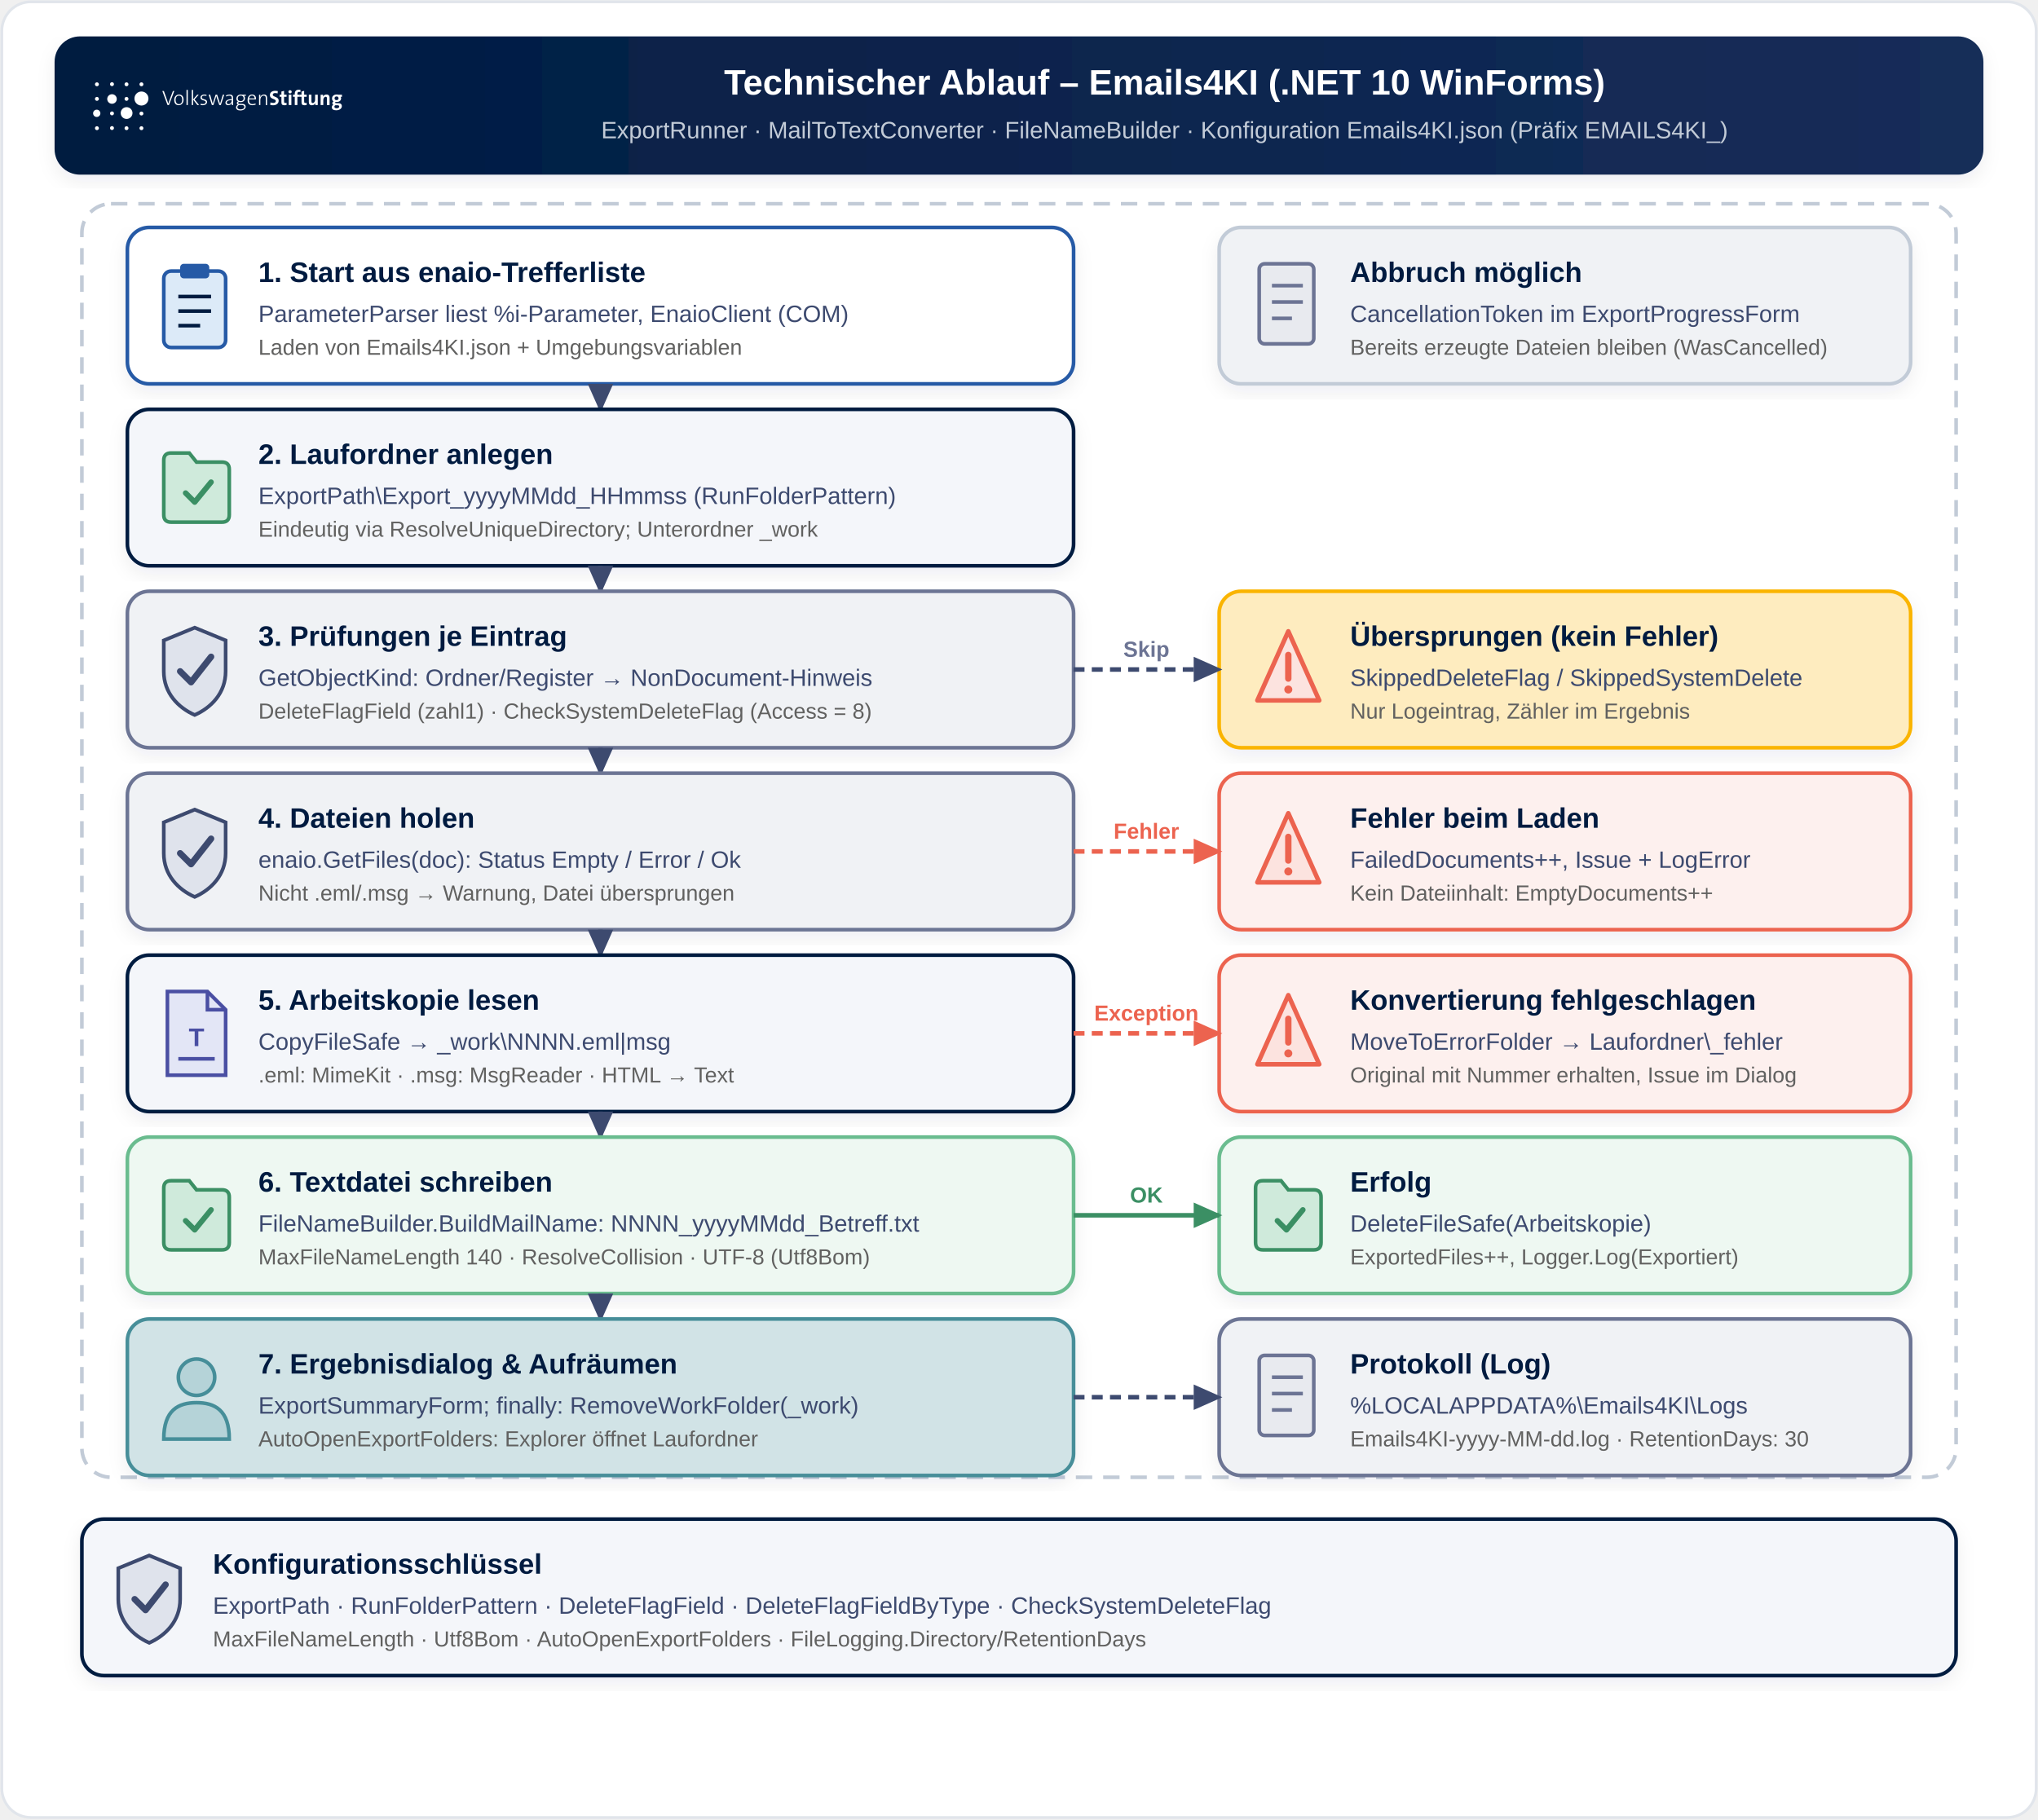
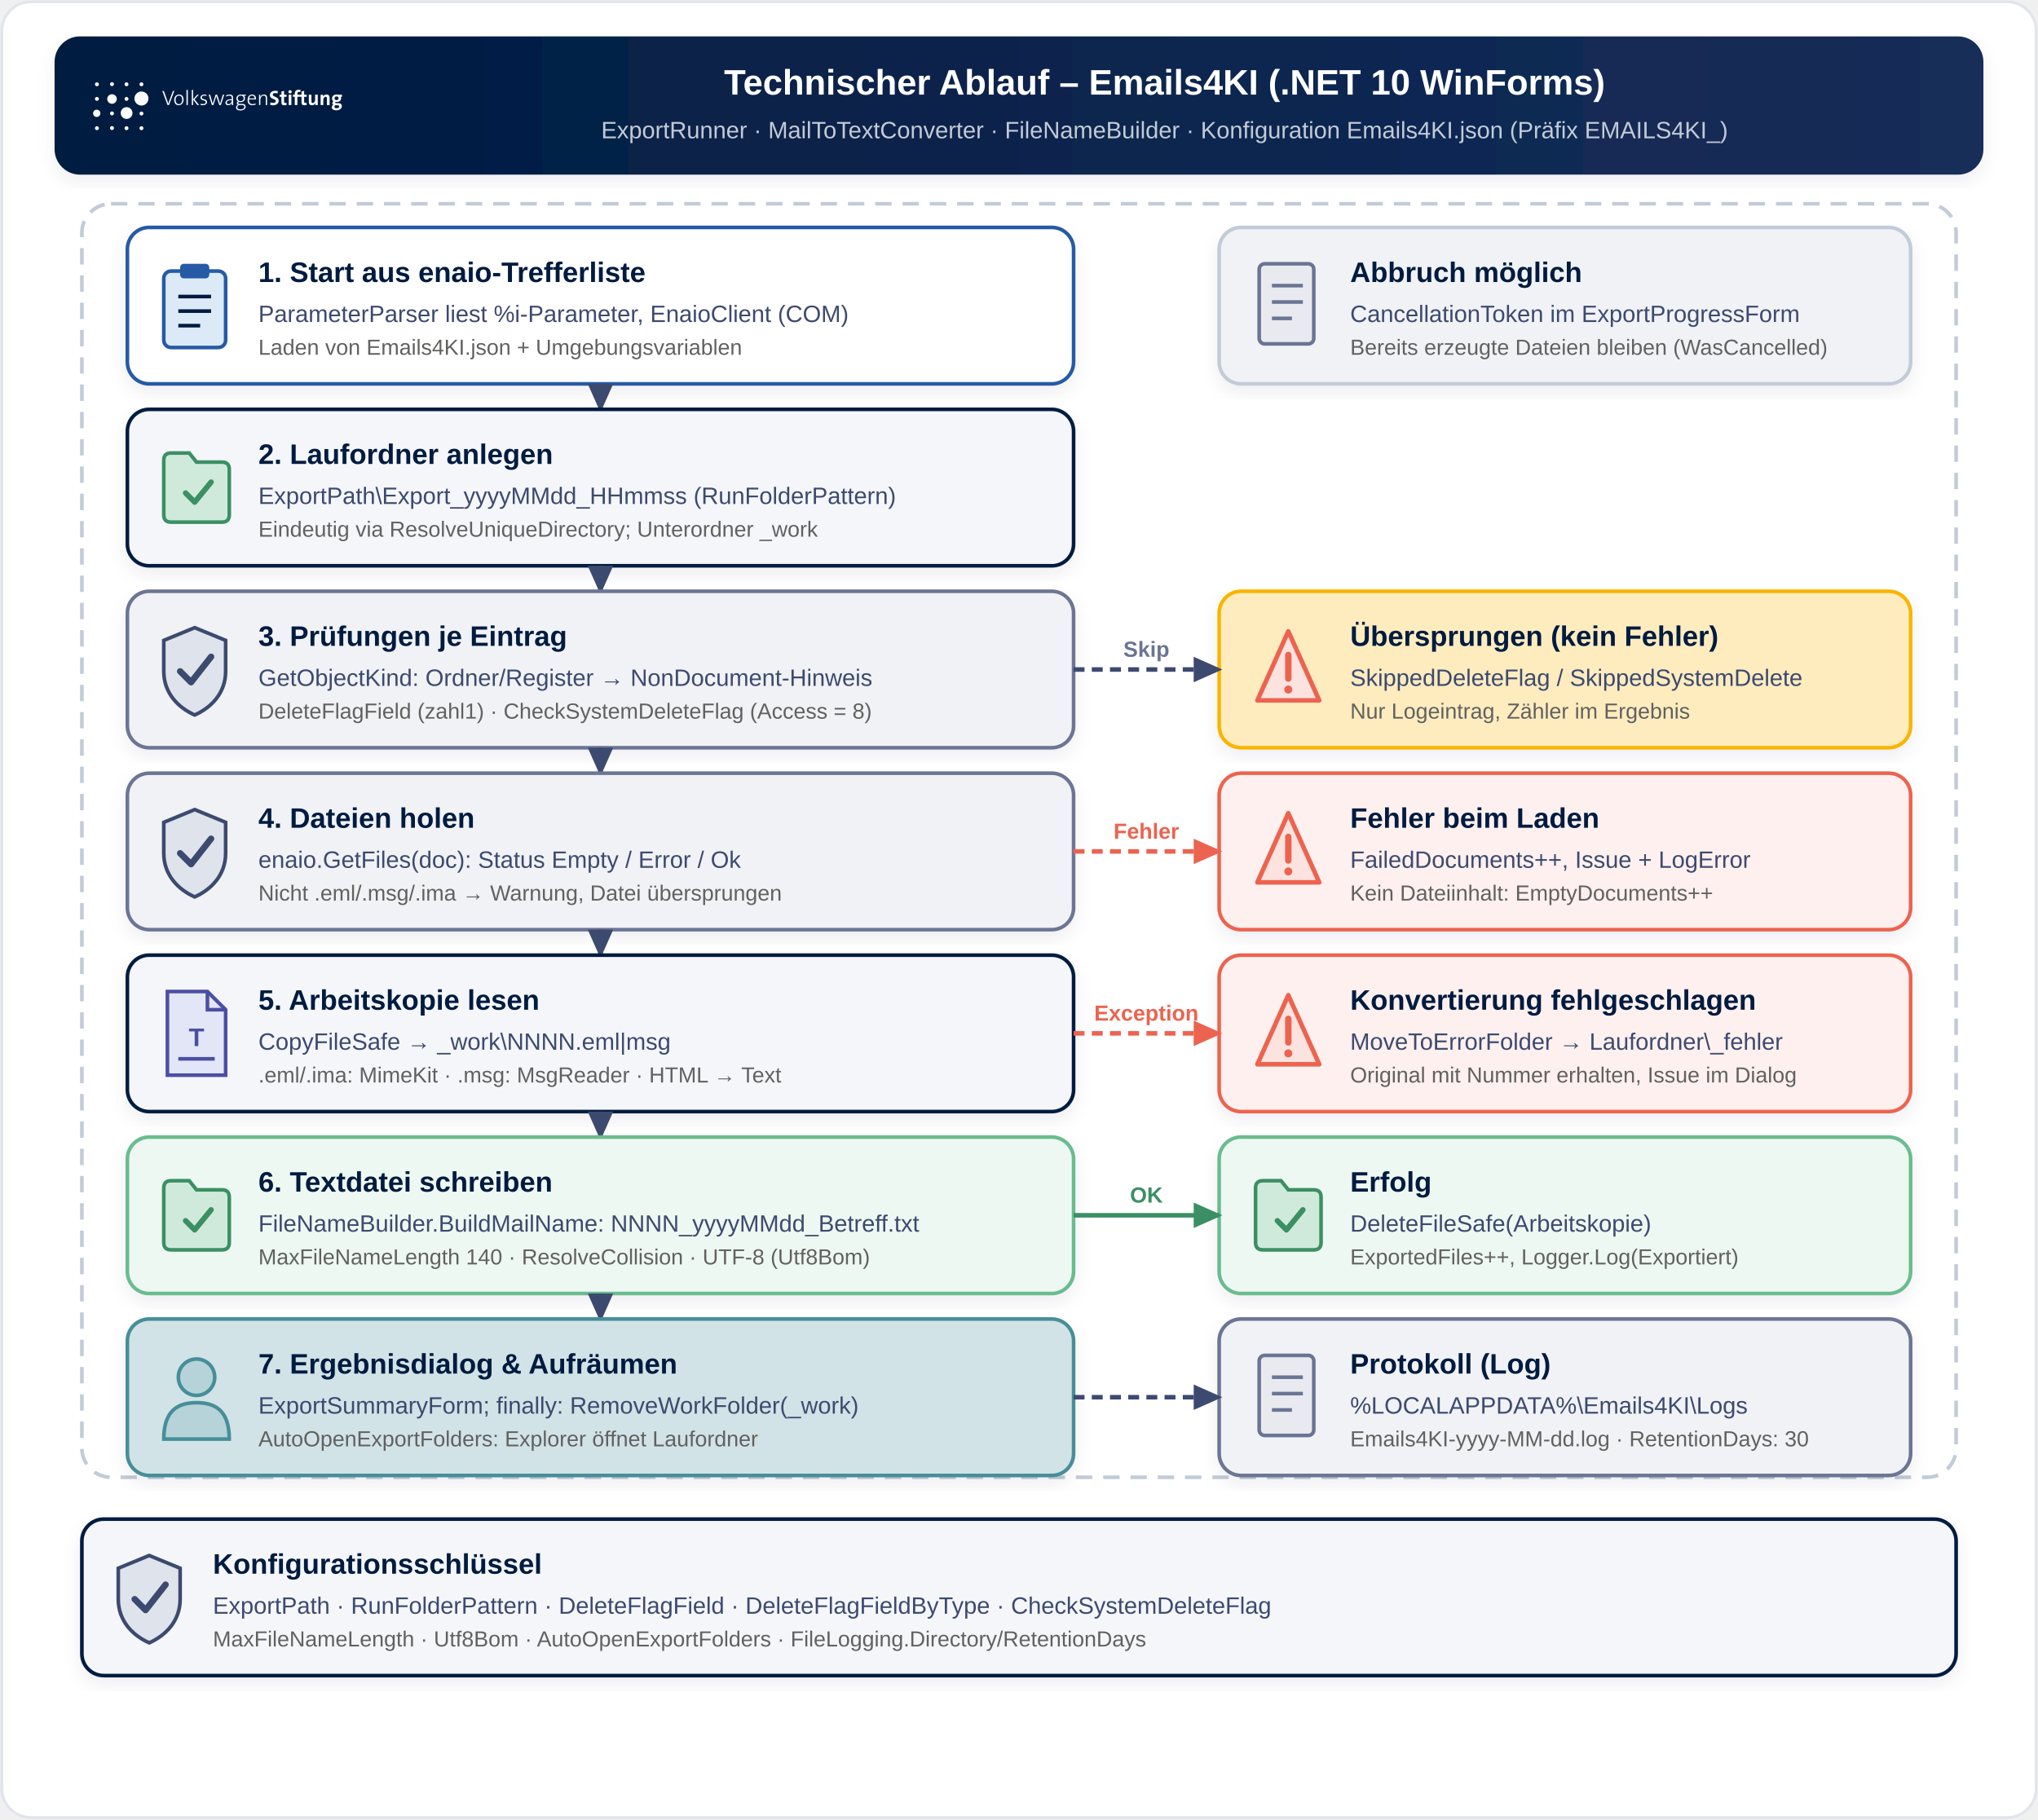
<svg xmlns="http://www.w3.org/2000/svg" viewBox="0 0 1120 1000" width="1120" height="1000" font-family="'At Aero', Arial, Helvetica, sans-serif">
  <defs>
    <filter id="shadow" x="-5%" y="-5%" width="110%" height="115%">
      <feDropShadow dx="0" dy="4" stdDeviation="5" flood-color="#001b40" flood-opacity="0.07" />
    </filter>
    <linearGradient id="headerGrad" x1="0%" y1="0%" x2="100%" y2="0%">
      <stop offset="0%" stop-color="#001b40" />
      <stop offset="100%" stop-color="#162d59" />
    </linearGradient>
    <marker id="arrBlue" viewBox="0 0 10 10" refX="8" refY="5" markerWidth="7" markerHeight="7" orient="auto-start-reverse">
      <path d="M 0 1 L 9 5 L 0 9 z" fill="#265aa6" />
    </marker>
    <marker id="arrSlate" viewBox="0 0 10 10" refX="8" refY="5" markerWidth="7" markerHeight="7" orient="auto-start-reverse">
      <path d="M 0 1 L 9 5 L 0 9 z" fill="#3d4a6f" />
    </marker>
    <marker id="arrGreen" viewBox="0 0 10 10" refX="8" refY="5" markerWidth="7" markerHeight="7" orient="auto-start-reverse">
      <path d="M 0 1 L 9 5 L 0 9 z" fill="#3b8f64" />
    </marker>
    <marker id="arrRed" viewBox="0 0 10 10" refX="8" refY="5" markerWidth="7" markerHeight="7" orient="auto-start-reverse">
      <path d="M 0 1 L 9 5 L 0 9 z" fill="#ec634f" />
    </marker>
    <marker id="arrTeal" viewBox="0 0 10 10" refX="8" refY="5" markerWidth="7" markerHeight="7" orient="auto-start-reverse">
      <path d="M 0 1 L 9 5 L 0 9 z" fill="#468e99" />
    </marker>
  </defs>
  <rect x="1" y="1" width="1118" height="998" rx="16" fill="#ffffff" stroke="#e1e5eb" stroke-width="1.5" />
  <rect x="30" y="20" width="1060" height="76" rx="14" fill="url(#headerGrad)" filter="url(#shadow)" />
  <g transform="translate(38, 32) scale(0.62)" fill="#ffffff">
    <path d="M93.19,29.1h-1.23l-3.14,8.38c-.35.94-.68,1.87-.94,2.79h-.02c-.26-.96-.61-1.95-.88-2.68l-3.01-8.49h-1.36l4.59,12.41h1.27l4.72-12.41h0Z" />
    <path fill-rule="evenodd" d="M101.41,36.8c0-3.4-1.86-4.58-3.99-4.58-2.74,0-4.28,2.19-4.28,4.74,0,3.2,1.54,4.69,3.97,4.69,2.68,0,4.3-2.19,4.3-4.85h0ZM100.22,36.86c0,2.68-1.4,3.84-2.9,3.84-1.89,0-2.96-1.4-2.96-3.82,0-2.56,1.43-3.71,2.94-3.71,1.93,0,2.92,1.4,2.92,3.69h0Z" />
    <polygon points="105.18 41.51 105.18 28.09 104.02 28.09 104.02 41.51 105.18 41.51 105.18 41.51 105.18 41.51" />
    <polygon points="115.18 41.51 111.15 36.53 114.87 32.37 113.47 32.37 109.87 36.53 109.87 28.09 108.71 28.09 108.71 41.51 109.87 41.51 109.87 36.66 113.64 41.51 115.18 41.51 115.18 41.51 115.18 41.51" />
    <path d="M122.24,38.83c0-3.16-4.63-1.76-4.63-4.12,0-.96.74-1.56,2.15-1.56.64,0,1.32.13,1.93.31l.05-1.03c-.59-.13-1.25-.2-1.82-.2-2.26,0-3.49,1.12-3.49,2.61,0,3.29,4.61,1.82,4.61,4.15,0,1.05-.99,1.67-2.41,1.67-.72,0-1.47-.13-2.06-.29l-.04,1.1c.55.13,1.25.18,1.95.18,2.35,0,3.75-1.27,3.75-2.83h0Z" />
    <path d="M137.45,32.37h-1.25l-1.78,5.9c-.28.92-.46,1.47-.63,2.13h-.02c-.15-.53-.28-.99-.66-2.17l-1.91-5.86h-1.4l-1.89,5.88c-.22.7-.44,1.45-.61,2.13h-.02c-.15-.55-.39-1.32-.61-2.13l-1.69-5.88h-1.32l2.85,9.14h1.4l1.8-5.7c.24-.77.48-1.53.68-2.3h.02c.15.57.31,1.12.5,1.67l2.17,6.32h1.38l3-9.14h0Z" />
    <path fill-rule="evenodd" d="M145.36,41.51c-.02-.83-.04-1.89-.04-2.83v-3.51c0-1.69-.68-2.94-3.11-2.94-1.23,0-2.28.29-3.14.7l.13,1.05c.81-.53,1.91-.81,2.79-.81,1.64,0,2.17.83,2.17,2.32v.81c-3.68,0-5.63,1.34-5.63,3.2,0,1.45,1.07,2.17,2.48,2.17,1.6,0,2.79-.97,3.24-2.17l.04.02c-.09.53-.11,1.27-.11,2h1.18ZM144.16,37.3c0,1.67-1.14,3.4-2.87,3.4-.96,0-1.58-.55-1.58-1.45s.79-2.08,4.45-2.08v.13h0Z" />
    <path fill-rule="evenodd" d="M156.46,43.02c0-1.56-1.08-2.54-3.07-2.54h-1.88c-1.14,0-1.69-.26-1.69-.83,0-.35.22-.68.72-.88.35.09.88.17,1.34.17,2.65,0,3.97-1.53,3.97-3.46,0-.96-.37-1.75-.96-2.19h1.73v-.92h-3.11c-.48-.09-.84-.15-1.32-.15-2.44,0-3.93,1.6-3.93,3.51,0,1.2.44,2.13,1.36,2.68-.64.29-.99.83-.99,1.43s.35,1.05.92,1.32c-.88.46-1.62,1.3-1.62,2.48,0,1.73,1.49,2.68,3.79,2.68,2.74,0,4.74-1.41,4.74-3.33h0ZM154.67,35.61c0,1.56-1.03,2.43-2.63,2.43s-2.61-.85-2.61-2.43c0-1.43.99-2.48,2.68-2.48s2.56.92,2.56,2.48h0ZM155.28,43.16c0,1.31-1.25,2.21-3.36,2.21-1.6,0-2.83-.64-2.83-1.91,0-.81.57-1.51,1.42-1.95h2.57c1.47,0,2.2.61,2.2,1.65h0Z" />
    <path fill-rule="evenodd" d="M165.63,35.9c0-1.97-1.03-3.68-3.51-3.68s-3.95,2.02-3.95,4.74c0,3.22,1.45,4.69,4.17,4.69,1.14,0,2.13-.2,2.96-.53l-.11-1.03c-.66.33-1.69.59-2.65.59-2.13,0-3.25-1.21-3.14-4.17h6.19c.04-.26.04-.48.04-.61h0ZM164.4,35.61h-4.93c.26-1.53,1.21-2.5,2.57-2.5,1.49,0,2.39,1.03,2.35,2.5h0Z" />
    <path d="M175.45,41.51v-6.36c0-1.64-.64-2.94-2.76-2.94-1.62,0-2.79.9-3.31,2.3l-.04-.02c.11-.57.16-1.49.16-2.11h-1.18v9.14h1.16v-4.37c0-2.3,1.21-3.99,2.94-3.99,1.43,0,1.86.9,1.86,2.43v5.94h1.16Z" />
    <path d="M185.71,37.67c0-3.88-5.22-3.05-5.22-5.28,0-.88.7-1.51,2.08-1.51.75,0,1.53.13,2.22.33l.13-2.09c-.73-.13-1.54-.22-2.24-.22-2.98,0-4.72,1.53-4.72,3.73,0,4.08,5.2,3,5.2,5.37,0,1.14-.94,1.64-2.15,1.64-.9,0-1.89-.2-2.59-.44l-.15,2.22c.77.2,1.65.29,2.54.29,3.05,0,4.91-1.71,4.91-4.04h0Z" />
    <path d="M192.71,41.45v-1.89c-.33.09-.75.15-1.14.15-.81,0-1.08-.33-1.08-1.51v-4.01h2.22v-1.82h-2.22v-3.44l-2.35.63v2.81h-1.56v1.82h1.58v4.63c0,2.13.62,2.87,2.65,2.87.64,0,1.32-.09,1.91-.24h0Z" />
    <path fill-rule="evenodd" d="M197.28,29.76c0-.79-.66-1.41-1.47-1.41s-1.45.64-1.45,1.41.64,1.43,1.45,1.43,1.47-.64,1.47-1.43h0ZM196.98,41.51v-9.14h-2.35v9.14h2.35Z" />
    <path d="M205.12,28.09c-.48-.11-.99-.15-1.49-.15-2.5,0-3.64,1.21-3.64,3.69v.73h-1.6v1.82h1.6v7.32h2.33v-7.32h2.13v-1.82h-2.13v-.77c0-1.21.46-1.75,1.49-1.75.35,0,.77.04,1.14.17l.17-1.93h0Z" />
    <path d="M210.52,41.45v-1.89c-.33.09-.75.15-1.14.15-.81,0-1.08-.33-1.08-1.51v-4.01h2.22v-1.82h-2.22v-3.44l-2.35.63v2.81h-1.56v1.82h1.58v4.63c0,2.13.63,2.87,2.65,2.87.64,0,1.32-.09,1.91-.24h0Z" />
    <path d="M220.37,41.51v-9.14h-2.35v4.41c0,1.6-.92,2.96-2.11,2.96-.88,0-1.14-.57-1.14-1.53v-5.85h-2.33v6.42c0,1.6.66,2.92,2.72,2.92,1.51,0,2.56-.75,3.11-1.84l.02.02c-.09.48-.11,1.2-.11,1.62h2.21Z" />
    <path d="M230.85,41.51v-6.41c0-1.6-.66-2.92-2.72-2.92-1.49,0-2.55.75-3.11,1.84l-.02-.02c.09-.48.13-1.19.13-1.62h-2.22v9.14h2.35v-4.41c0-1.6.94-2.96,2.13-2.96.86,0,1.12.57,1.12,1.53v5.85h2.33Z" />
    <path fill-rule="evenodd" d="M241.71,42.54c0-1.76-1.14-2.68-3.12-2.68h-1.41c-1.07,0-1.41-.15-1.41-.57,0-.22.15-.46.44-.59.24.05.59.07.9.07,2.54,0,3.95-1.32,3.95-3.35,0-.51-.18-.96-.46-1.21h1.23v-1.84h-3.09c-.52-.11-.99-.2-1.6-.2-2.68,0-4.13,1.62-4.13,3.55,0,1.12.46,2.1,1.36,2.55-.64.24-1.08.92-1.08,1.58s.35,1.12.9,1.4c-.75.39-1.4,1.25-1.4,2.21,0,1.78,1.49,2.7,3.91,2.7,3.05,0,5.02-1.64,5.02-3.62h0ZM238.81,35.55c0,1.01-.7,1.62-1.76,1.62-1.14,0-1.8-.63-1.8-1.64s.68-1.65,1.8-1.65,1.76.63,1.76,1.67h0ZM239.4,42.85c0,.86-.81,1.51-2.35,1.51-1.18,0-1.95-.5-1.95-1.34,0-.51.29-1.01.83-1.31h2.02c1.01,0,1.45.48,1.45,1.14h0Z" />
    <path d="M21.23,48.85c0-1.79,1.45-3.23,3.23-3.23s3.23,1.45,3.23,3.23-1.45,3.23-3.23,3.23-3.23-1.45-3.23-3.23h0Z" />
    <path d="M22.88,23.12c0-.96.78-1.74,1.74-1.74s1.74.78,1.74,1.74-.78,1.74-1.74,1.74-1.74-.78-1.74-1.74h0Z" />
    <path d="M22.88,36.04c0-.96.78-1.74,1.74-1.74s1.74.78,1.74,1.74-.78,1.74-1.74,1.74-1.74-.78-1.74-1.74h0Z" />
    <path d="M36.23,23c0-.96.78-1.74,1.74-1.74s1.74.78,1.74,1.74-.78,1.74-1.74,1.74-1.74-.78-1.74-1.74h0Z" />
    <path d="M49.11,23.12c0-.96.78-1.74,1.74-1.74s1.74.78,1.74,1.74-.78,1.74-1.74,1.74-1.74-.78-1.74-1.74h0Z" />
    <path d="M49.11,36.04c0-.96.78-1.74,1.74-1.74s1.74.78,1.74,1.74-.78,1.74-1.74,1.74-1.74-.78-1.74-1.74h0Z" />
    <path d="M49.11,62.04c0-.96.78-1.74,1.74-1.74s1.74.78,1.74,1.74-.78,1.74-1.74,1.74-1.74-.78-1.74-1.74h0Z" />
    <path d="M62.34,23.12c0-.96.78-1.74,1.74-1.74s1.74.78,1.74,1.74-.78,1.74-1.74,1.74-1.74-.78-1.74-1.74h0Z" />
    <path d="M62.34,49.04c0-.96.78-1.74,1.74-1.74s1.74.78,1.74,1.74-.78,1.74-1.74,1.74-1.74-.78-1.74-1.74h0Z" />
    <path d="M62.34,62.04c0-.96.78-1.74,1.74-1.74s1.74.78,1.74,1.74-.78,1.74-1.74,1.74-1.74-.78-1.74-1.74h0Z" />
    <path d="M33.76,36.15c0-2.33,1.89-4.23,4.23-4.23s4.23,1.89,4.23,4.23-1.89,4.23-4.23,4.23-4.23-1.89-4.23-4.23h0Z" />
    <path d="M45.71,48.61c0-2.88,2.34-5.22,5.22-5.22s5.22,2.34,5.22,5.22-2.34,5.22-5.22,5.22-5.22-2.34-5.22-5.22h0Z" />
    <path d="M57.88,35.74c0-3.43,2.78-6.22,6.21-6.22s6.21,2.78,6.21,6.22-2.78,6.21-6.21,6.21-6.21-2.78-6.21-6.21h0Z" />
    <path d="M36.23,61.92c0-.96.78-1.74,1.74-1.74s1.74.78,1.74,1.74-.78,1.74-1.74,1.74-1.74-.78-1.74-1.74h0Z" />
    <path d="M36.23,48.92c0-.96.78-1.74,1.74-1.74s1.74.78,1.74,1.74-.78,1.74-1.74,1.74-1.74-.78-1.74-1.74h0Z" />
    <path d="M22.88,62.04c0-.96.78-1.74,1.74-1.74s1.74.78,1.74,1.74-.78,1.74-1.74,1.74-1.74-.78-1.74-1.74h0Z" />
  </g>
  <text x="640" y="52" text-anchor="middle" fill="#ffffff" font-size="19.5" font-weight="600">Technischer Ablauf – Emails4KI (.NET 10 WinForms)</text>
  <text x="640" y="76" text-anchor="middle" fill="#c2cbd7" font-size="13">ExportRunner · MailToTextConverter · FileNameBuilder · Konfiguration Emails4KI.json (Präfix EMAILS4KI_)</text>
  <rect x="45" y="112" width="1030" height="700" rx="16" fill="none" stroke="#c2cbd7" stroke-width="2" stroke-dasharray="9 6" />
  <rect x="70" y="125" width="520" height="86" rx="12" fill="#ffffff" stroke="#265aa6" stroke-width="2" filter="url(#shadow)" />
  <g transform="translate(90,145)">
    <rect x="0" y="4" width="34" height="42" rx="4" fill="#dceaf8" stroke="#265aa6" stroke-width="2" />
    <rect x="9" y="0" width="16" height="8" rx="2" fill="#265aa6" />
    <line x1="8" y1="18" x2="26" y2="18" stroke="#001b40" stroke-width="2" />
    <line x1="8" y1="26" x2="26" y2="26" stroke="#001b40" stroke-width="2" />
    <line x1="8" y1="34" x2="20" y2="34" stroke="#001b40" stroke-width="2" />
  </g>
  <text x="142" y="155" fill="#001b40" font-size="15.5" font-weight="700">1. Start aus enaio-Trefferliste</text>
  <text x="142" y="177" fill="#3d4a6f" font-size="13">ParameterParser liest %i-Parameter, EnaioClient (COM)</text>
  <text x="142" y="195" fill="#616160" font-size="12">Laden von Emails4KI.json + Umgebungsvariablen</text>
  <line x1="330" y1="211" x2="330" y2="225" stroke="#3d4a6f" stroke-width="2.5" marker-end="url(#arrSlate)" />
  <rect x="70" y="225" width="520" height="86" rx="12" fill="#f4f6fa" stroke="#001b40" stroke-width="2" filter="url(#shadow)" />
  <g transform="translate(90,245)">
    <path d="M0 8 Q0 4 4 4 H14 L18 9 H32 Q36 9 36 13 V38 Q36 42 32 42 H4 Q0 42 0 38 Z" fill="#cfeadb" stroke="#3b8f64" stroke-width="2" />
    <path d="M12 26 L17 31 L26 20" fill="none" stroke="#3b8f64" stroke-width="3" stroke-linecap="round" stroke-linejoin="round" />
  </g>
  <text x="142" y="255" fill="#001b40" font-size="15.5" font-weight="700">2. Laufordner anlegen</text>
  <text x="142" y="277" fill="#3d4a6f" font-size="13">ExportPath\Export_yyyyMMdd_HHmmss (RunFolderPattern)</text>
  <text x="142" y="295" fill="#616160" font-size="12">Eindeutig via ResolveUniqueDirectory; Unterordner _work</text>
  <line x1="330" y1="311" x2="330" y2="325" stroke="#3d4a6f" stroke-width="2.5" marker-end="url(#arrSlate)" />
  <rect x="70" y="325" width="520" height="86" rx="12" fill="#f0f2f5" stroke="#6c7494" stroke-width="2" filter="url(#shadow)" />
  <g transform="translate(90,345)">
    <path d="M17 0 L34 7 V24 C34 36 26 44 17 48 C8 44 0 36 0 24 V7 Z" fill="#dfe3ec" stroke="#3d4a6f" stroke-width="2" />
    <path d="M9 24 L15 30 L26 16" fill="none" stroke="#3d4a6f" stroke-width="3.5" stroke-linecap="round" stroke-linejoin="round" />
  </g>
  <text x="142" y="355" fill="#001b40" font-size="15.5" font-weight="700">3. Prüfungen je Eintrag</text>
  <text x="142" y="377" fill="#3d4a6f" font-size="13">GetObjectKind: Ordner/Register → NonDocument-Hinweis</text>
  <text x="142" y="395" fill="#616160" font-size="12">DeleteFlagField (zahl1) · CheckSystemDeleteFlag (Access = 8)</text>
  <line x1="330" y1="411" x2="330" y2="425" stroke="#3d4a6f" stroke-width="2.5" marker-end="url(#arrSlate)" />
  <rect x="70" y="425" width="520" height="86" rx="12" fill="#f0f2f5" stroke="#6c7494" stroke-width="2" filter="url(#shadow)" />
  <g transform="translate(90,445)">
    <path d="M17 0 L34 7 V24 C34 36 26 44 17 48 C8 44 0 36 0 24 V7 Z" fill="#dfe3ec" stroke="#3d4a6f" stroke-width="2" />
    <path d="M9 24 L15 30 L26 16" fill="none" stroke="#3d4a6f" stroke-width="3.5" stroke-linecap="round" stroke-linejoin="round" />
  </g>
  <text x="142" y="455" fill="#001b40" font-size="15.5" font-weight="700">4. Dateien holen</text>
  <text x="142" y="477" fill="#3d4a6f" font-size="13">enaio.GetFiles(doc): Status Empty / Error / Ok</text>
-   <text x="142" y="495" fill="#616160" font-size="12">Nicht .eml/.msg → Warnung, Datei übersprungen</text>
+   <text x="142" y="495" fill="#616160" font-size="12">Nicht .eml/.msg/.ima → Warnung, Datei übersprungen</text>
  <line x1="330" y1="511" x2="330" y2="525" stroke="#3d4a6f" stroke-width="2.5" marker-end="url(#arrSlate)" />
  <rect x="70" y="525" width="520" height="86" rx="12" fill="#f4f6fa" stroke="#001b40" stroke-width="2" filter="url(#shadow)" />
  <g transform="translate(90,545)">
    <path d="M2 0 H24 L34 10 V46 H2 Z" fill="#e3e6f6" stroke="#4a4fa3" stroke-width="2" />
    <path d="M24 0 V10 H34" fill="none" stroke="#4a4fa3" stroke-width="2" />
    <text x="18" y="30" text-anchor="middle" font-size="14" font-weight="700" fill="#4a4fa3">T</text>
    <line x1="8" y1="37" x2="28" y2="37" stroke="#4a4fa3" stroke-width="2" />
  </g>
  <text x="142" y="555" fill="#001b40" font-size="15.5" font-weight="700">5. Arbeitskopie lesen</text>
  <text x="142" y="577" fill="#3d4a6f" font-size="13">CopyFileSafe → _work\NNNN.eml|msg</text>
-   <text x="142" y="595" fill="#616160" font-size="12">.eml: MimeKit · .msg: MsgReader · HTML → Text</text>
+   <text x="142" y="595" fill="#616160" font-size="12">.eml/.ima: MimeKit · .msg: MsgReader · HTML → Text</text>
  <line x1="330" y1="611" x2="330" y2="625" stroke="#3d4a6f" stroke-width="2.5" marker-end="url(#arrSlate)" />
  <rect x="70" y="625" width="520" height="86" rx="12" fill="#eef8f2" stroke="#6abc8f" stroke-width="2" filter="url(#shadow)" />
  <g transform="translate(90,645)">
    <path d="M0 8 Q0 4 4 4 H14 L18 9 H32 Q36 9 36 13 V38 Q36 42 32 42 H4 Q0 42 0 38 Z" fill="#cfeadb" stroke="#3b8f64" stroke-width="2" />
    <path d="M12 26 L17 31 L26 20" fill="none" stroke="#3b8f64" stroke-width="3" stroke-linecap="round" stroke-linejoin="round" />
  </g>
  <text x="142" y="655" fill="#001b40" font-size="15.5" font-weight="700">6. Textdatei schreiben</text>
  <text x="142" y="677" fill="#3d4a6f" font-size="13">FileNameBuilder.BuildMailName: NNNN_yyyyMMdd_Betreff.txt</text>
  <text x="142" y="695" fill="#616160" font-size="12">MaxFileNameLength 140 · ResolveCollision · UTF-8 (Utf8Bom)</text>
  <line x1="330" y1="711" x2="330" y2="725" stroke="#3d4a6f" stroke-width="2.5" marker-end="url(#arrSlate)" />
  <rect x="70" y="725" width="520" height="86" rx="12" fill="#d1e3e6" stroke="#468e99" stroke-width="2" filter="url(#shadow)" />
  <g transform="translate(90,745)">
    <circle cx="18" cy="12" r="10" fill="#b5d3d8" stroke="#468e99" stroke-width="2" />
    <path d="M0 46 C0 30 8 26 18 26 C28 26 36 30 36 46 Z" fill="#b5d3d8" stroke="#468e99" stroke-width="2" />
  </g>
  <text x="142" y="755" fill="#001b40" font-size="15.5" font-weight="700">7. Ergebnisdialog &amp; Aufräumen</text>
  <text x="142" y="777" fill="#3d4a6f" font-size="13">ExportSummaryForm; finally: RemoveWorkFolder(_work)</text>
  <text x="142" y="795" fill="#616160" font-size="12">AutoOpenExportFolders: Explorer öffnet Laufordner</text>
  <rect x="670" y="325" width="380" height="86" rx="12" fill="#feecbf" stroke="#fab400" stroke-width="2" filter="url(#shadow)" />
  <g transform="translate(690,345)">
    <path d="M18 2 L35 40 H1 Z" fill="#fce3df" stroke="#ec634f" stroke-width="2.5" stroke-linejoin="round" />
    <line x1="18" y1="15" x2="18" y2="28" stroke="#ec634f" stroke-width="3.5" stroke-linecap="round" />
    <circle cx="18" cy="34" r="2.2" fill="#ec634f" />
  </g>
  <text x="742" y="355" fill="#001b40" font-size="15.5" font-weight="700">Übersprungen (kein Fehler)</text>
  <text x="742" y="377" fill="#3d4a6f" font-size="13">SkippedDeleteFlag / SkippedSystemDelete</text>
  <text x="742" y="395" fill="#616160" font-size="12">Nur Logeintrag, Zähler im Ergebnis</text>
  <rect x="670" y="425" width="380" height="86" rx="12" fill="#fdf0ee" stroke="#ec634f" stroke-width="2" filter="url(#shadow)" />
  <g transform="translate(690,445)">
    <path d="M18 2 L35 40 H1 Z" fill="#fce3df" stroke="#ec634f" stroke-width="2.5" stroke-linejoin="round" />
    <line x1="18" y1="15" x2="18" y2="28" stroke="#ec634f" stroke-width="3.5" stroke-linecap="round" />
    <circle cx="18" cy="34" r="2.2" fill="#ec634f" />
  </g>
  <text x="742" y="455" fill="#001b40" font-size="15.5" font-weight="700">Fehler beim Laden</text>
  <text x="742" y="477" fill="#3d4a6f" font-size="13">FailedDocuments++, Issue + LogError</text>
  <text x="742" y="495" fill="#616160" font-size="12">Kein Dateiinhalt: EmptyDocuments++</text>
  <rect x="670" y="525" width="380" height="86" rx="12" fill="#fdf0ee" stroke="#ec634f" stroke-width="2" filter="url(#shadow)" />
  <g transform="translate(690,545)">
    <path d="M18 2 L35 40 H1 Z" fill="#fce3df" stroke="#ec634f" stroke-width="2.5" stroke-linejoin="round" />
    <line x1="18" y1="15" x2="18" y2="28" stroke="#ec634f" stroke-width="3.5" stroke-linecap="round" />
    <circle cx="18" cy="34" r="2.2" fill="#ec634f" />
  </g>
  <text x="742" y="555" fill="#001b40" font-size="15.5" font-weight="700">Konvertierung fehlgeschlagen</text>
  <text x="742" y="577" fill="#3d4a6f" font-size="13">MoveToErrorFolder → Laufordner\_fehler</text>
  <text x="742" y="595" fill="#616160" font-size="12">Original mit Nummer erhalten, Issue im Dialog</text>
  <rect x="670" y="625" width="380" height="86" rx="12" fill="#eef8f2" stroke="#6abc8f" stroke-width="2" filter="url(#shadow)" />
  <g transform="translate(690,645)">
    <path d="M0 8 Q0 4 4 4 H14 L18 9 H32 Q36 9 36 13 V38 Q36 42 32 42 H4 Q0 42 0 38 Z" fill="#cfeadb" stroke="#3b8f64" stroke-width="2" />
    <path d="M12 26 L17 31 L26 20" fill="none" stroke="#3b8f64" stroke-width="3" stroke-linecap="round" stroke-linejoin="round" />
  </g>
  <text x="742" y="655" fill="#001b40" font-size="15.5" font-weight="700">Erfolg</text>
  <text x="742" y="677" fill="#3d4a6f" font-size="13">DeleteFileSafe(Arbeitskopie)</text>
  <text x="742" y="695" fill="#616160" font-size="12">ExportedFiles++, Logger.Log(Exportiert)</text>
  <line x1="590" y1="368" x2="670" y2="368" stroke="#3d4a6f" stroke-width="2.5" stroke-dasharray="6 4" marker-end="url(#arrSlate)" />
  <line x1="590" y1="468" x2="670" y2="468" stroke="#ec634f" stroke-width="2.5" stroke-dasharray="6 4" marker-end="url(#arrRed)" />
  <line x1="590" y1="568" x2="670" y2="568" stroke="#ec634f" stroke-width="2.5" stroke-dasharray="6 4" marker-end="url(#arrRed)" />
  <line x1="590" y1="668" x2="670" y2="668" stroke="#3b8f64" stroke-width="2.5" marker-end="url(#arrGreen)" />
  <text x="630" y="361" text-anchor="middle" fill="#6c7494" font-size="12" font-weight="600">Skip</text>
  <text x="630" y="461" text-anchor="middle" fill="#ec634f" font-size="12" font-weight="600">Fehler</text>
  <text x="630" y="561" text-anchor="middle" fill="#ec634f" font-size="12" font-weight="600">Exception</text>
  <text x="630" y="661" text-anchor="middle" fill="#3b8f64" font-size="12" font-weight="600">OK</text>
  <rect x="670" y="125" width="380" height="86" rx="12" fill="#f0f2f5" stroke="#c2cbd7" stroke-width="2" filter="url(#shadow)" />
  <g transform="translate(690,145)">
    <rect x="2" y="0" width="30" height="44" rx="3" fill="#e8eaef" stroke="#6c7494" stroke-width="2" />
    <line x1="9" y1="12" x2="26" y2="12" stroke="#6c7494" stroke-width="2" />
    <line x1="9" y1="21" x2="26" y2="21" stroke="#6c7494" stroke-width="2" />
    <line x1="9" y1="30" x2="20" y2="30" stroke="#6c7494" stroke-width="2" />
  </g>
  <text x="742" y="155" fill="#001b40" font-size="15.5" font-weight="700">Abbruch möglich</text>
  <text x="742" y="177" fill="#3d4a6f" font-size="13">CancellationToken im ExportProgressForm</text>
  <text x="742" y="195" fill="#616160" font-size="12">Bereits erzeugte Dateien bleiben (WasCancelled)</text>
  <rect x="670" y="725" width="380" height="86" rx="12" fill="#f0f2f5" stroke="#6c7494" stroke-width="2" filter="url(#shadow)" />
  <g transform="translate(690,745)">
    <rect x="2" y="0" width="30" height="44" rx="3" fill="#e8eaef" stroke="#6c7494" stroke-width="2" />
    <line x1="9" y1="12" x2="26" y2="12" stroke="#6c7494" stroke-width="2" />
    <line x1="9" y1="21" x2="26" y2="21" stroke="#6c7494" stroke-width="2" />
    <line x1="9" y1="30" x2="20" y2="30" stroke="#6c7494" stroke-width="2" />
  </g>
  <text x="742" y="755" fill="#001b40" font-size="15.5" font-weight="700">Protokoll (Log)</text>
  <text x="742" y="777" fill="#3d4a6f" font-size="13">%LOCALAPPDATA%\Emails4KI\Logs</text>
  <text x="742" y="795" fill="#616160" font-size="12">Emails4KI-yyyy-MM-dd.log · RetentionDays: 30</text>
  <line x1="590" y1="768" x2="670" y2="768" stroke="#3d4a6f" stroke-width="2.5" stroke-dasharray="6 4" marker-end="url(#arrSlate)" />
  <rect x="45" y="835" width="1030" height="86" rx="12" fill="#f4f6fa" stroke="#001b40" stroke-width="2" filter="url(#shadow)" />
  <g transform="translate(65,855)">
    <path d="M17 0 L34 7 V24 C34 36 26 44 17 48 C8 44 0 36 0 24 V7 Z" fill="#dfe3ec" stroke="#3d4a6f" stroke-width="2" />
    <path d="M9 24 L15 30 L26 16" fill="none" stroke="#3d4a6f" stroke-width="3.5" stroke-linecap="round" stroke-linejoin="round" />
  </g>
  <text x="117" y="865" fill="#001b40" font-size="15.5" font-weight="700">Konfigurationsschlüssel</text>
  <text x="117" y="887" fill="#3d4a6f" font-size="13">ExportPath · RunFolderPattern · DeleteFlagField · DeleteFlagFieldByType · CheckSystemDeleteFlag</text>
  <text x="117" y="905" fill="#616160" font-size="12">MaxFileNameLength · Utf8Bom · AutoOpenExportFolders · FileLogging.Directory/RetentionDays</text>
</svg>
